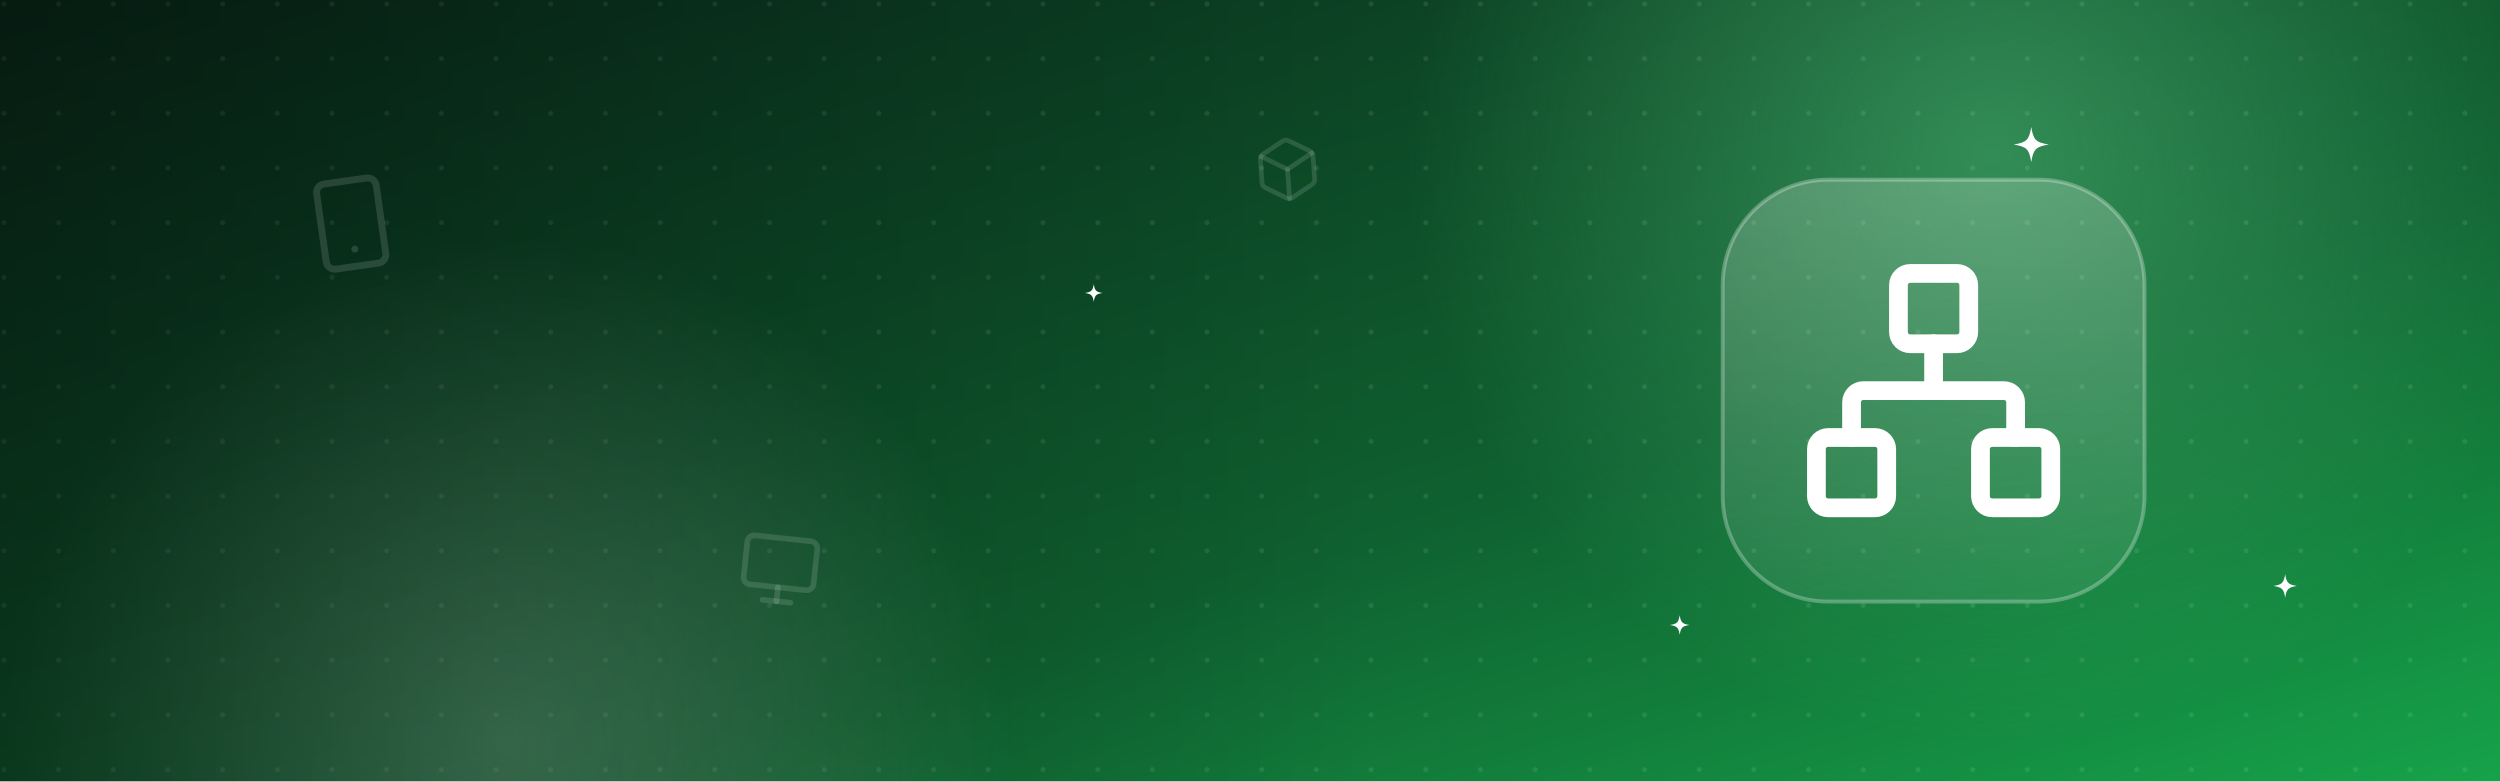
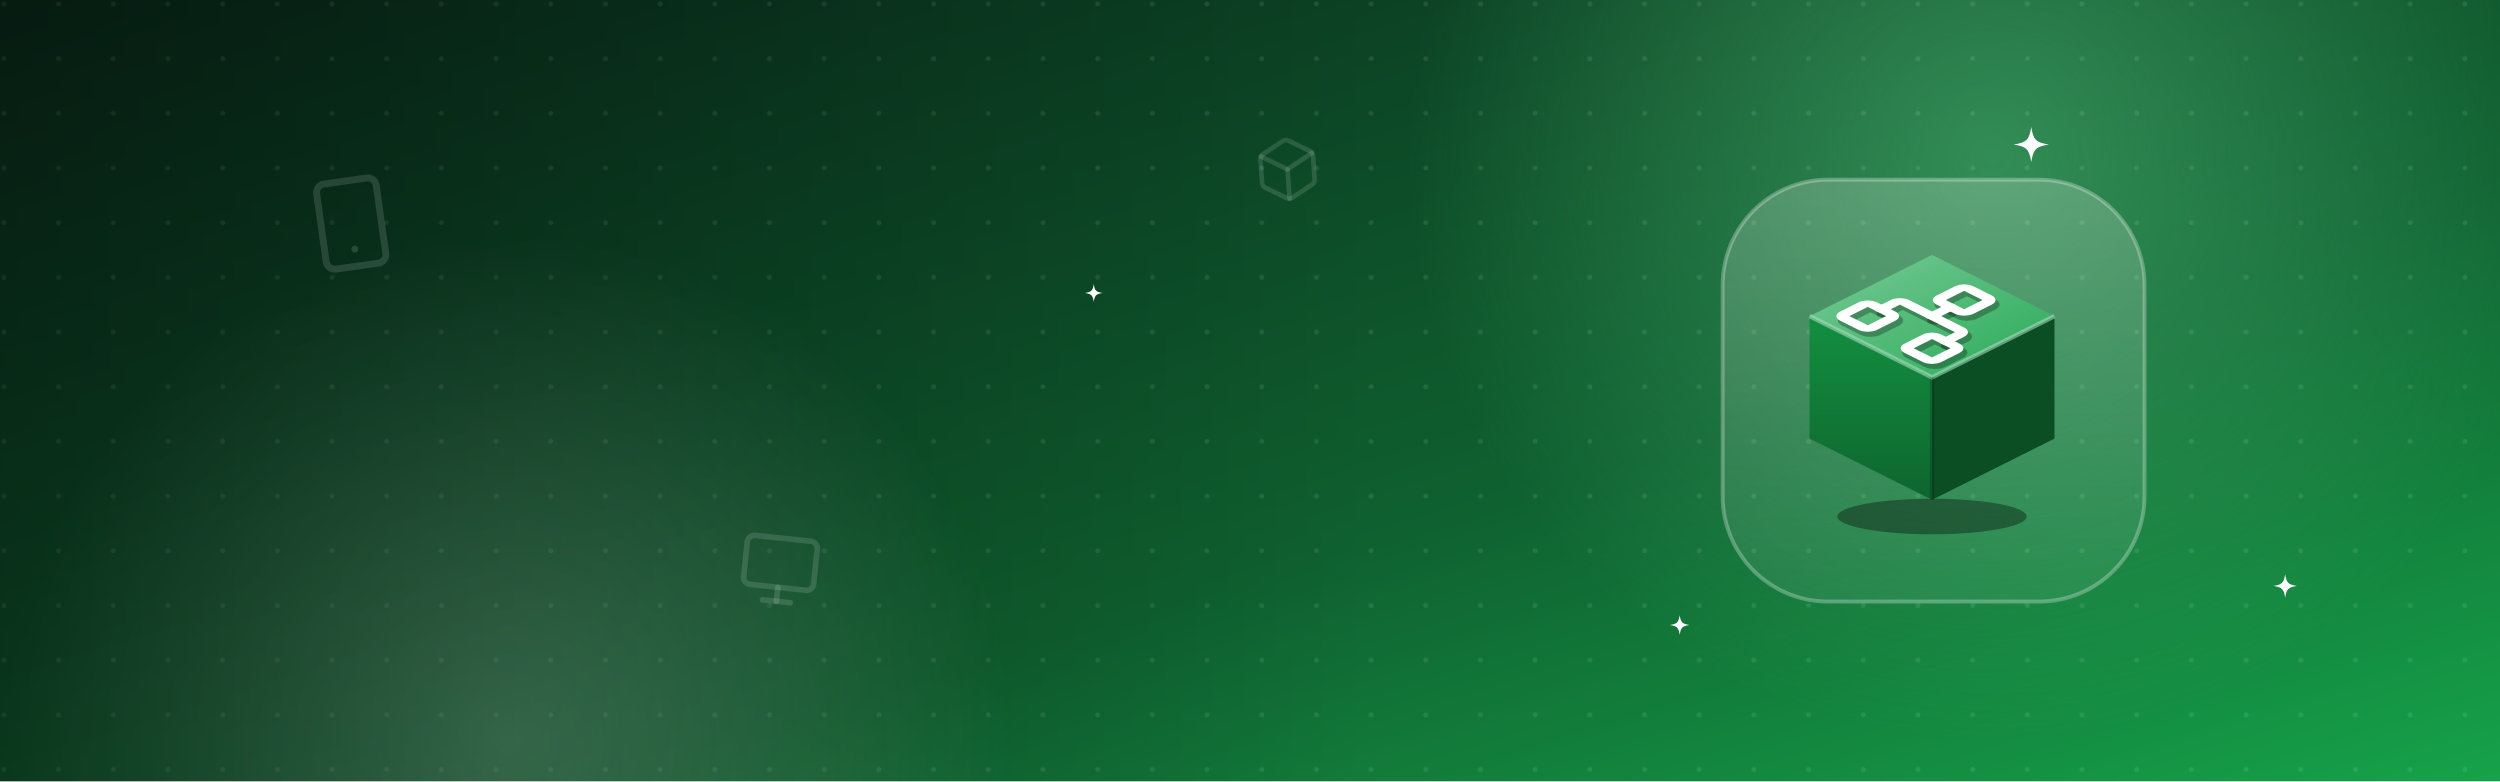
<svg xmlns="http://www.w3.org/2000/svg" viewBox="0 0 1280 400" role="img" aria-hidden="true">
  <defs>
    <linearGradient id="bg" x1="0" y1="0" x2="1" y2="1">
      <stop offset="0" stop-color="#09291a" />
      <stop offset=".62" stop-color="#0f6130" />
      <stop offset="1" stop-color="#16a34a" />
    </linearGradient>
    <radialGradient id="o1">
      <stop offset="0" stop-color="#50ba77" stop-opacity=".55" />
      <stop offset="1" stop-color="#50ba77" stop-opacity="0" />
    </radialGradient>
    <radialGradient id="o2">
      <stop offset="0" stop-color="#ffffff" stop-opacity=".22" />
      <stop offset="1" stop-color="#ffffff" stop-opacity="0" />
    </radialGradient>
    <pattern id="dots" width="28" height="28" patternUnits="userSpaceOnUse">
      <circle cx="2" cy="2" r="1.3" fill="#ffffff" fill-opacity=".09" />
    </pattern>
    <linearGradient id="glass" x1="0" y1="0" x2="0" y2="1">
      <stop offset="0" stop-color="#ffffff" stop-opacity=".22" />
      <stop offset="1" stop-color="#ffffff" stop-opacity=".06" />
    </linearGradient>
    <linearGradient id="fade" x1="0" y1="0" x2="1" y2="0">
      <stop offset="0" stop-color="#000" stop-opacity=".35" />
      <stop offset=".55" stop-color="#000" stop-opacity="0" />
    </linearGradient>
+     <linearGradient id="bbt" x1="0" y1="0" x2="1" y2="1">
+       <stop offset="0" stop-color="#78ca96" />
+       <stop offset="1" stop-color="#29aa58" />
+     </linearGradient>
+     <linearGradient id="bbl" x1="0" y1="0" x2="0" y2="1">
+       <stop offset="0" stop-color="#138f41" />
+       <stop offset="1" stop-color="#0e652e" />
+     </linearGradient>
+     <linearGradient id="bbsh" x1="0" y1="0" x2="1" y2="0">
+       <stop offset="0" stop-color="#fff" stop-opacity="0" />
+       <stop offset=".5" stop-color="#fff" stop-opacity=".55" />
+       <stop offset="1" stop-color="#fff" stop-opacity="0" />
+     </linearGradient>
+     <clipPath id="bbc">
+       <path d="M32 10 L54 21 L32 32 L10 21 Z" />
+     </clipPath>
  </defs>
  <style>.b1,.b2,.f,.s,.k{transform-box:fill-box;transform-origin:50% 50%}
@keyframes b1{to{transform:translate(-90px,40px) scale(1.15)}}@keyframes b2{to{transform:translate(70px,-30px) scale(.9)}}
@keyframes f{0%,100%{transform:translateY(0)}50%{transform:translateY(-10px)}}
@keyframes s{0%,100%{opacity:.25;transform:scale(.5) rotate(0)}50%{opacity:.95;transform:scale(1) rotate(45deg)}}
@keyframes k{0%,100%{transform:translateY(0)}50%{transform:translateY(-6px)}}
.b1{animation:b1 16s ease-in-out infinite alternate}.b2{animation:b2 19s ease-in-out infinite alternate}
.f{animation:f 9s ease-in-out infinite}.f1{animation-duration:11s;animation-delay:-3s}.f2{animation-duration:13s;animation-delay:-6s}
.s{animation:s 3.4s ease-in-out infinite}.k{animation:k 6s ease-in-out infinite}
- @media (prefers-reduced-motion:reduce){.b1,.b2,.f,.s,.k{animation:none!important}}</style>
+ @media (prefers-reduced-motion:reduce){.b1,.b2,.f,.s,.k{animation:none!important}}.bbbob,.bbshadow{transform-box:fill-box;transform-origin:50% 50%}@keyframes bbb{0%,100%{transform:translateY(0)}50%{transform:translateY(-2.2px)}}@keyframes bbsd{0%,100%{transform:scaleX(1);opacity:.35}50%{transform:scaleX(.86);opacity:.22}}@keyframes bbs{0%,55%{transform:translateX(0)}100%{transform:translateX(78px)}}@keyframes bbg{0%,100%{opacity:.9}50%{opacity:1}}.bbbob{animation:bbb 4.2s ease-in-out infinite}.bbshadow{animation:bbsd 4.2s ease-in-out infinite}.bbshine{animation:bbs 5.5s ease-in-out infinite}.bbglow{animation:bbg 4.2s ease-in-out infinite}</style>
  <rect width="1280" height="400" fill="url(#bg)" />
  <circle class="b1" cx="1020" cy="80" r="300" fill="url(#o1)" />
  <circle class="b2" cx="260" cy="380" r="260" fill="url(#o2)" />
  <rect width="1280" height="400" fill="url(#dots)" />
  <rect width="1280" height="400" fill="url(#fade)" />
  <g transform="translate(150 92) rotate(-8) scale(2.2)">
    <g class="f f0" fill="none" stroke="#ffffff" stroke-opacity=".13" stroke-width="1.6" stroke-linecap="round" stroke-linejoin="round">
      <rect width="14" height="20" x="5" y="2" rx="2" ry="2" />
      <path d="M12 18h.01" />
    </g>
  </g>
  <g transform="translate(380 268) rotate(6) scale(1.8)">
    <g class="f f1" fill="none" stroke="#ffffff" stroke-opacity=".13" stroke-width="1.6" stroke-linecap="round" stroke-linejoin="round">
      <rect width="20" height="14" x="2" y="3" rx="2" />
      <line x1="8" x2="16" y1="21" y2="21" />
      <line x1="12" x2="12" y1="17" y2="21" />
    </g>
  </g>
  <g transform="translate(640 70) rotate(-4) scale(1.5)">
    <g class="f f2" fill="none" stroke="#ffffff" stroke-opacity=".13" stroke-width="1.6" stroke-linecap="round" stroke-linejoin="round">
      <path d="M21 8a2 2 0 0 0-1-1.73l-7-4a2 2 0 0 0-2 0l-7 4A2 2 0 0 0 3 8v8a2 2 0 0 0 1 1.73l7 4a2 2 0 0 0 2 0l7-4A2 2 0 0 0 21 16Z" />
      <path d="m3.3 7 8.7 5 8.7-5" />
      <path d="M12 22V12" />
    </g>
  </g>
  <g class="k">
    <rect x="882" y="92" width="216" height="216" rx="54" fill="url(#glass)" stroke="#ffffff" stroke-opacity=".28" stroke-width="2" />
-     <g transform="translate(918 128) scale(6)" fill="none" stroke="#ffffff" stroke-width="1.6" stroke-linecap="round" stroke-linejoin="round">
-       <rect x="16" y="16" width="6" height="6" rx="1" />
-       <rect x="2" y="16" width="6" height="6" rx="1" />
-       <rect x="9" y="2" width="6" height="6" rx="1" />
-       <path d="M5 16v-3a1 1 0 0 1 1-1h12a1 1 0 0 1 1 1v3" />
-       <path d="M12 12V8" />
+     <g transform="translate(898 102) scale(2.85)">
+       <g class="bbbob">
+         <ellipse cx="32" cy="57" rx="17" ry="3.2" fill="#000" opacity=".35" class="bbshadow" />
+         <path d="M10 21 L32 32 V54 L10 43 Z" fill="url(#bbl)" />
+         <path d="M54 21 L32 32 V54 L54 43 Z" fill="#0b4e24" />
+         <path d="M32 10 L54 21 L32 32 L10 21 Z" fill="url(#bbt)" />
+         <path d="M10 21 L32 32 L54 21" fill="none" stroke="#addfc0" stroke-opacity=".55" stroke-width=".8" stroke-linejoin="round" />
+         <path d="M32 32 V54" stroke="#000" stroke-opacity=".18" stroke-width=".8" />
+         <g clip-path="url(#bbc)">
+           <rect class="bbshine" x="-14" y="6" width="14" height="30" fill="url(#bbsh)" transform="skewX(-25)" />
+         </g>
+         <g transform="translate(.5 .8)">
+           <g transform="matrix(0.825 0.4125 -0.825 0.4125 32 11.100)" fill="none" stroke="#000" stroke-opacity=".28" stroke-width="2.4" stroke-linecap="round" stroke-linejoin="round">
+             <rect x="16" y="16" width="6" height="6" rx="1" />
+             <rect x="2" y="16" width="6" height="6" rx="1" />
+             <rect x="9" y="2" width="6" height="6" rx="1" />
+             <path d="M5 16v-3a1 1 0 0 1 1-1h12a1 1 0 0 1 1 1v3" />
+             <path d="M12 12V8" />
+           </g>
+         </g>
+         <g class="bbglow" transform="matrix(0.825 0.4125 -0.825 0.4125 32 11.100)" fill="none" stroke="#fff" stroke-width="2" stroke-linecap="round" stroke-linejoin="round">
+           <rect x="16" y="16" width="6" height="6" rx="1" />
+           <rect x="2" y="16" width="6" height="6" rx="1" />
+           <rect x="9" y="2" width="6" height="6" rx="1" />
+           <path d="M5 16v-3a1 1 0 0 1 1-1h12a1 1 0 0 1 1 1v3" />
+           <path d="M12 12V8" />
+         </g>
+       </g>
    </g>
  </g>
  <g transform="translate(1040 74) scale(0.9)">
    <path class="s" style="animation-delay:0s" d="M0 -10 C1.2 -2.6 2.6 -1.2 10 0 C2.6 1.2 1.2 2.6 0 10 C-1.2 2.6 -2.6 1.2 -10 0 C-2.6 -1.2 -1.2 -2.6 0 -10Z" fill="#ffffff" />
  </g>
  <g transform="translate(1170 300) scale(0.6)">
    <path class="s" style="animation-delay:1.1s" d="M0 -10 C1.2 -2.6 2.6 -1.2 10 0 C2.6 1.2 1.2 2.6 0 10 C-1.2 2.6 -2.6 1.2 -10 0 C-2.6 -1.2 -1.2 -2.6 0 -10Z" fill="#ffffff" />
  </g>
  <g transform="translate(860 320) scale(0.5)">
    <path class="s" style="animation-delay:2.2s" d="M0 -10 C1.2 -2.6 2.6 -1.2 10 0 C2.6 1.2 1.2 2.6 0 10 C-1.2 2.6 -2.6 1.2 -10 0 C-2.6 -1.2 -1.2 -2.6 0 -10Z" fill="#ffffff" />
  </g>
  <g transform="translate(560 150) scale(0.45)">
    <path class="s" style="animation-delay:0.6s" d="M0 -10 C1.2 -2.6 2.6 -1.2 10 0 C2.6 1.2 1.2 2.6 0 10 C-1.2 2.6 -2.6 1.2 -10 0 C-2.6 -1.2 -1.2 -2.6 0 -10Z" fill="#ffffff" />
  </g>
</svg>
